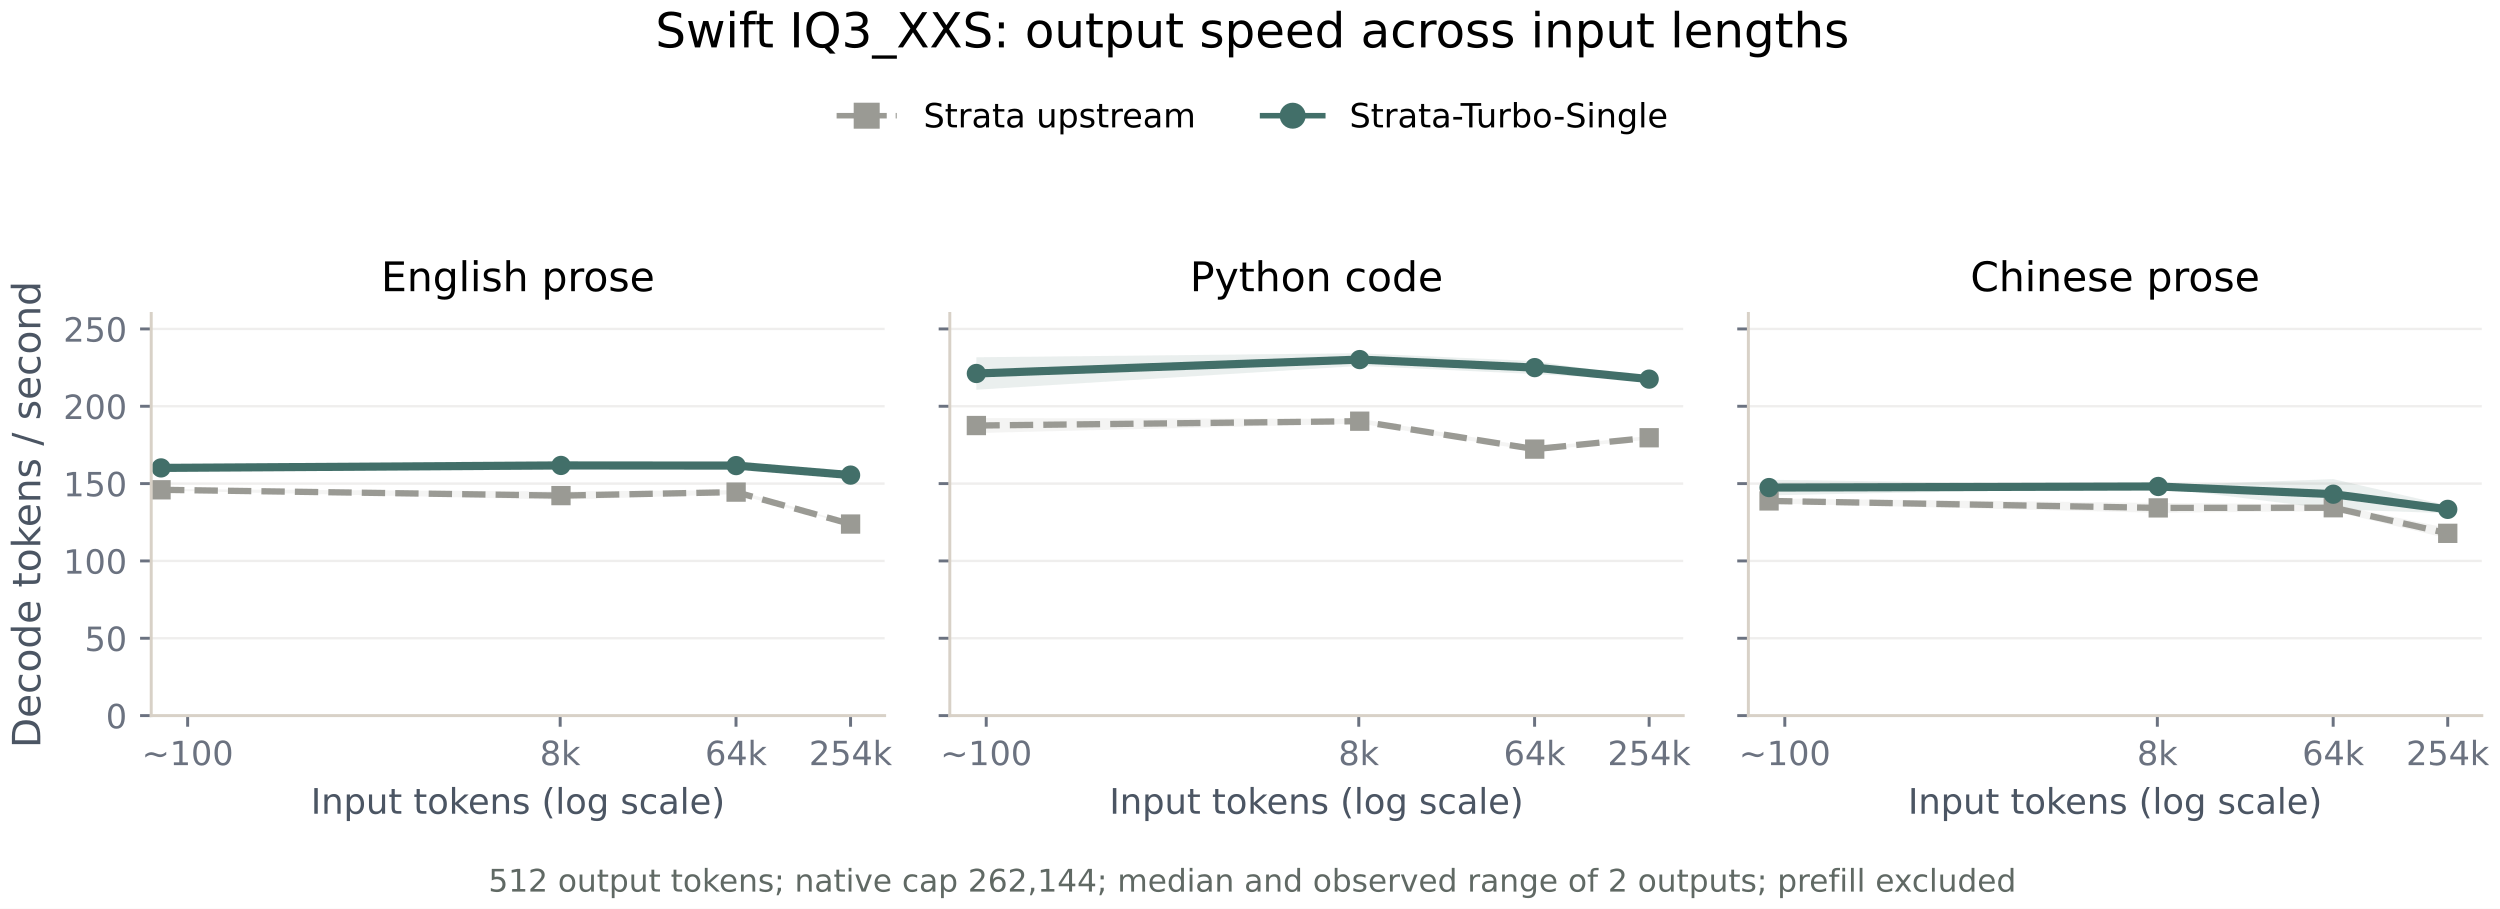
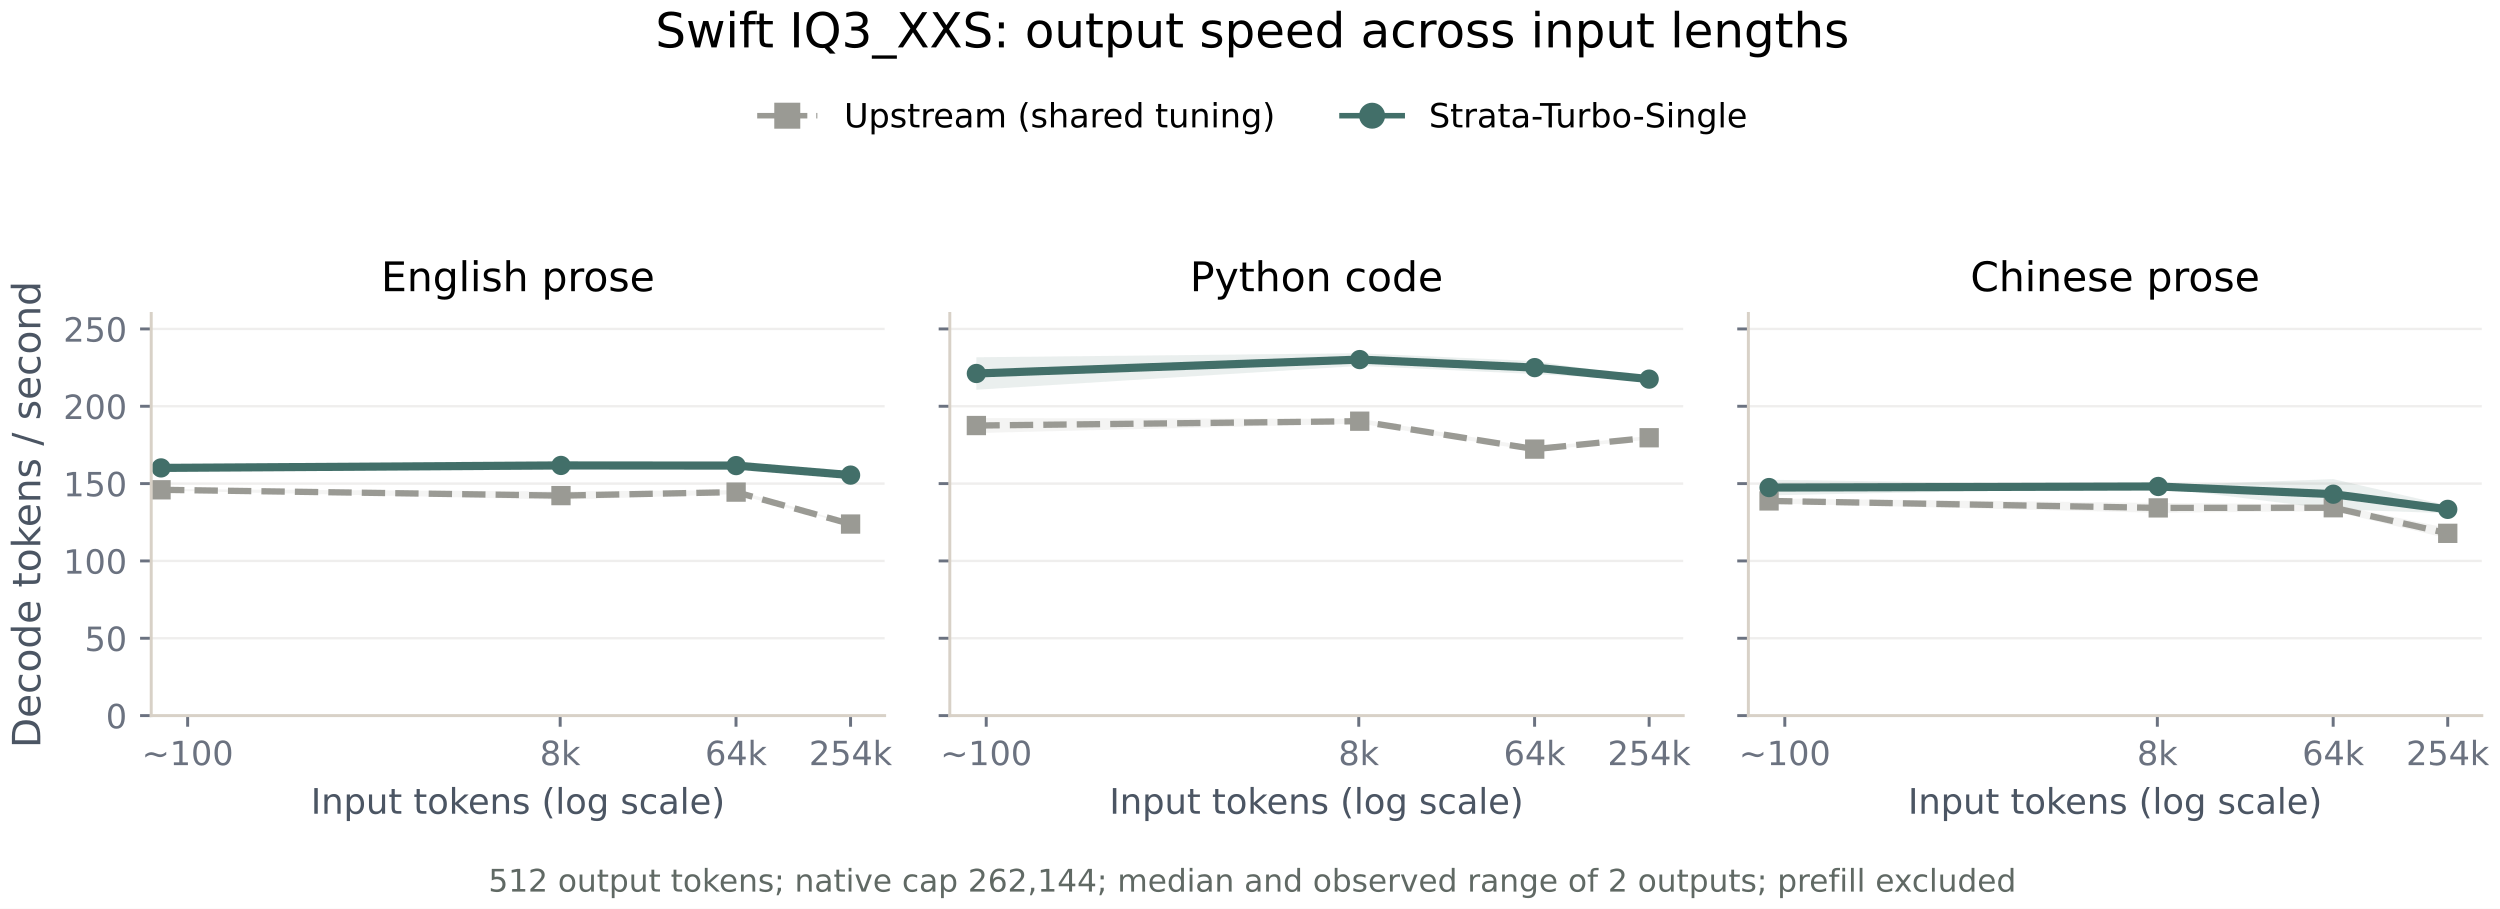
<svg xmlns="http://www.w3.org/2000/svg" xmlns:xlink="http://www.w3.org/1999/xlink" width="673.215pt" height="244.729pt" viewBox="0 0 673.215 244.729" version="1.1">
  <defs>
    <style type="text/css">*{stroke-linejoin: round; stroke-linecap: butt}</style>
  </defs>
  <g id="figure_1">
    <g id="patch_1">
-       <path d="M 0 244.729  L 673.215 244.729  L 673.215 0  L 0 0  z " style="fill: #ffffff" />
+       <path d="M 0 244.729 L 673.215 244.729 L 673.215 0 L 0 0 z " style="fill: #ffffff" />
    </g>
    <g id="axes_1">
      <g id="patch_2">
-         <path d="M 40.721 192.704  L 238.218 192.704  L 238.218 84.415  L 40.721 84.415  z " style="fill: #ffffff" />
+         <path d="M 40.721 192.704 L 238.218 192.704 L 238.218 84.415 L 40.721 84.415 z " style="fill: #ffffff" />
      </g>
      <g id="matplotlib.axis_1">
        <g id="xtick_1">
          <g id="line2d_1">
            <defs>
-               <path id="m76411be282" d="M 0 0  L 0 3  " style="stroke: #6b7280; stroke-width: 0.8" />
+               <path id="m08fcc39aae" d="M 0 0 L 0 3 " style="stroke: #6b7280; stroke-width: 0.8" />
            </defs>
            <g>
-               <use xlink:href="#m76411be282" x="50.53" y="192.704" style="fill: #6b7280; stroke: #6b7280; stroke-width: 0.8" />
+               <use xlink:href="#m08fcc39aae" x="50.53" y="192.704" style="fill: #6b7280; stroke: #6b7280; stroke-width: 0.8" />
            </g>
          </g>
          <g id="text_1">
            <text style="font-size: 9px; font-family: 'DejaVu Sans', 'Arial', 'Liberation Sans', sans-serif; text-anchor: middle; fill: #6b7280" x="50.53" y="206.043" transform="rotate(-0 50.52973 206.0426)">~100</text>
          </g>
        </g>
        <g id="xtick_2">
          <g id="line2d_2">
            <g>
-               <use xlink:href="#m76411be282" x="150.849" y="192.704" style="fill: #6b7280; stroke: #6b7280; stroke-width: 0.8" />
+               <use xlink:href="#m08fcc39aae" x="150.849" y="192.704" style="fill: #6b7280; stroke: #6b7280; stroke-width: 0.8" />
            </g>
          </g>
          <g id="text_2">
            <text style="font-size: 9px; font-family: 'DejaVu Sans', 'Arial', 'Liberation Sans', sans-serif; text-anchor: middle; fill: #6b7280" x="150.849" y="206.043" transform="rotate(-0 150.8487 206.0426)">8k</text>
          </g>
        </g>
        <g id="xtick_3">
          <g id="line2d_3">
            <g>
-               <use xlink:href="#m76411be282" x="198.198" y="192.704" style="fill: #6b7280; stroke: #6b7280; stroke-width: 0.8" />
+               <use xlink:href="#m08fcc39aae" x="198.198" y="192.704" style="fill: #6b7280; stroke: #6b7280; stroke-width: 0.8" />
            </g>
          </g>
          <g id="text_3">
            <text style="font-size: 9px; font-family: 'DejaVu Sans', 'Arial', 'Liberation Sans', sans-serif; text-anchor: middle; fill: #6b7280" x="198.198" y="206.043" transform="rotate(-0 198.1977 206.0426)">64k</text>
          </g>
        </g>
        <g id="xtick_4">
          <g id="line2d_4">
            <g>
-               <use xlink:href="#m76411be282" x="229.045" y="192.704" style="fill: #6b7280; stroke: #6b7280; stroke-width: 0.8" />
+               <use xlink:href="#m08fcc39aae" x="229.045" y="192.704" style="fill: #6b7280; stroke: #6b7280; stroke-width: 0.8" />
            </g>
          </g>
          <g id="text_4">
            <text style="font-size: 9px; font-family: 'DejaVu Sans', 'Arial', 'Liberation Sans', sans-serif; text-anchor: middle; fill: #6b7280" x="229.045" y="206.043" transform="rotate(-0 229.0451 206.0426)">254k</text>
          </g>
        </g>
        <g id="text_5">
          <text style="font-size: 9.5px; font-family: 'DejaVu Sans', 'Arial', 'Liberation Sans', sans-serif; text-anchor: middle; fill: #4b5563" x="139.469" y="219.133" transform="rotate(-0 139.4692 219.1328)">Input tokens (log scale)</text>
        </g>
      </g>
      <g id="matplotlib.axis_2">
        <g id="ytick_1">
          <g id="line2d_5">
-             <path d="M 40.721 192.704  L 238.218 192.704  " clip-path="url(#p54342ce0d1)" style="fill: none; stroke: #e7e5e4; stroke-opacity: 0.65; stroke-width: 0.65; stroke-linecap: square" />
+             <path d="M 40.721 192.704 L 238.218 192.704 " clip-path="url(#pde1a1ec3b8)" style="fill: none; stroke: #e7e5e4; stroke-opacity: 0.65; stroke-width: 0.65; stroke-linecap: square" />
          </g>
          <g id="line2d_6">
            <defs>
-               <path id="m6a55cb11ec" d="M 0 0  L -3 0  " style="stroke: #6b7280; stroke-width: 0.8" />
+               <path id="m80e3717dc3" d="M 0 0 L -3 0 " style="stroke: #6b7280; stroke-width: 0.8" />
            </defs>
            <g>
-               <use xlink:href="#m6a55cb11ec" x="40.721" y="192.704" style="fill: #6b7280; stroke: #6b7280; stroke-width: 0.8" />
+               <use xlink:href="#m80e3717dc3" x="40.721" y="192.704" style="fill: #6b7280; stroke: #6b7280; stroke-width: 0.8" />
            </g>
          </g>
          <g id="text_6">
            <text style="font-size: 9px; font-family: 'DejaVu Sans', 'Arial', 'Liberation Sans', sans-serif; text-anchor: end; fill: #6b7280" x="34.221" y="196.123" transform="rotate(-0 34.22078 196.1233)">0</text>
          </g>
        </g>
        <g id="ytick_2">
          <g id="line2d_7">
-             <path d="M 40.721 171.879  L 238.218 171.879  " clip-path="url(#p54342ce0d1)" style="fill: none; stroke: #e7e5e4; stroke-opacity: 0.65; stroke-width: 0.65; stroke-linecap: square" />
+             <path d="M 40.721 171.879 L 238.218 171.879 " clip-path="url(#pde1a1ec3b8)" style="fill: none; stroke: #e7e5e4; stroke-opacity: 0.65; stroke-width: 0.65; stroke-linecap: square" />
          </g>
          <g id="line2d_8">
            <g>
-               <use xlink:href="#m6a55cb11ec" x="40.721" y="171.879" style="fill: #6b7280; stroke: #6b7280; stroke-width: 0.8" />
+               <use xlink:href="#m80e3717dc3" x="40.721" y="171.879" style="fill: #6b7280; stroke: #6b7280; stroke-width: 0.8" />
            </g>
          </g>
          <g id="text_7">
            <text style="font-size: 9px; font-family: 'DejaVu Sans', 'Arial', 'Liberation Sans', sans-serif; text-anchor: end; fill: #6b7280" x="34.221" y="175.299" transform="rotate(-0 34.22078 175.2985)">50</text>
          </g>
        </g>
        <g id="ytick_3">
          <g id="line2d_9">
-             <path d="M 40.721 151.054  L 238.218 151.054  " clip-path="url(#p54342ce0d1)" style="fill: none; stroke: #e7e5e4; stroke-opacity: 0.65; stroke-width: 0.65; stroke-linecap: square" />
+             <path d="M 40.721 151.054 L 238.218 151.054 " clip-path="url(#pde1a1ec3b8)" style="fill: none; stroke: #e7e5e4; stroke-opacity: 0.65; stroke-width: 0.65; stroke-linecap: square" />
          </g>
          <g id="line2d_10">
            <g>
-               <use xlink:href="#m6a55cb11ec" x="40.721" y="151.054" style="fill: #6b7280; stroke: #6b7280; stroke-width: 0.8" />
+               <use xlink:href="#m80e3717dc3" x="40.721" y="151.054" style="fill: #6b7280; stroke: #6b7280; stroke-width: 0.8" />
            </g>
          </g>
          <g id="text_8">
            <text style="font-size: 9px; font-family: 'DejaVu Sans', 'Arial', 'Liberation Sans', sans-serif; text-anchor: end; fill: #6b7280" x="34.221" y="154.474" transform="rotate(-0 34.22078 154.4738)">100</text>
          </g>
        </g>
        <g id="ytick_4">
          <g id="line2d_11">
-             <path d="M 40.721 130.23  L 238.218 130.23  " clip-path="url(#p54342ce0d1)" style="fill: none; stroke: #e7e5e4; stroke-opacity: 0.65; stroke-width: 0.65; stroke-linecap: square" />
+             <path d="M 40.721 130.23 L 238.218 130.23 " clip-path="url(#pde1a1ec3b8)" style="fill: none; stroke: #e7e5e4; stroke-opacity: 0.65; stroke-width: 0.65; stroke-linecap: square" />
          </g>
          <g id="line2d_12">
            <g>
-               <use xlink:href="#m6a55cb11ec" x="40.721" y="130.23" style="fill: #6b7280; stroke: #6b7280; stroke-width: 0.8" />
+               <use xlink:href="#m80e3717dc3" x="40.721" y="130.23" style="fill: #6b7280; stroke: #6b7280; stroke-width: 0.8" />
            </g>
          </g>
          <g id="text_9">
            <text style="font-size: 9px; font-family: 'DejaVu Sans', 'Arial', 'Liberation Sans', sans-serif; text-anchor: end; fill: #6b7280" x="34.221" y="133.649" transform="rotate(-0 34.22078 133.649)">150</text>
          </g>
        </g>
        <g id="ytick_5">
          <g id="line2d_13">
-             <path d="M 40.721 109.405  L 238.218 109.405  " clip-path="url(#p54342ce0d1)" style="fill: none; stroke: #e7e5e4; stroke-opacity: 0.65; stroke-width: 0.65; stroke-linecap: square" />
+             <path d="M 40.721 109.405 L 238.218 109.405 " clip-path="url(#pde1a1ec3b8)" style="fill: none; stroke: #e7e5e4; stroke-opacity: 0.65; stroke-width: 0.65; stroke-linecap: square" />
          </g>
          <g id="line2d_14">
            <g>
-               <use xlink:href="#m6a55cb11ec" x="40.721" y="109.405" style="fill: #6b7280; stroke: #6b7280; stroke-width: 0.8" />
+               <use xlink:href="#m80e3717dc3" x="40.721" y="109.405" style="fill: #6b7280; stroke: #6b7280; stroke-width: 0.8" />
            </g>
          </g>
          <g id="text_10">
            <text style="font-size: 9px; font-family: 'DejaVu Sans', 'Arial', 'Liberation Sans', sans-serif; text-anchor: end; fill: #6b7280" x="34.221" y="112.824" transform="rotate(-0 34.22078 112.8243)">200</text>
          </g>
        </g>
        <g id="ytick_6">
          <g id="line2d_15">
-             <path d="M 40.721 88.58  L 238.218 88.58  " clip-path="url(#p54342ce0d1)" style="fill: none; stroke: #e7e5e4; stroke-opacity: 0.65; stroke-width: 0.65; stroke-linecap: square" />
+             <path d="M 40.721 88.58 L 238.218 88.58 " clip-path="url(#pde1a1ec3b8)" style="fill: none; stroke: #e7e5e4; stroke-opacity: 0.65; stroke-width: 0.65; stroke-linecap: square" />
          </g>
          <g id="line2d_16">
            <g>
-               <use xlink:href="#m6a55cb11ec" x="40.721" y="88.58" style="fill: #6b7280; stroke: #6b7280; stroke-width: 0.8" />
+               <use xlink:href="#m80e3717dc3" x="40.721" y="88.58" style="fill: #6b7280; stroke: #6b7280; stroke-width: 0.8" />
            </g>
          </g>
          <g id="text_11">
            <text style="font-size: 9px; font-family: 'DejaVu Sans', 'Arial', 'Liberation Sans', sans-serif; text-anchor: end; fill: #6b7280" x="34.221" y="91.999" transform="rotate(-0 34.22078 91.9995)">250</text>
          </g>
        </g>
        <g id="text_12">
          <text style="font-size: 10.5px; font-family: 'DejaVu Sans', 'Arial', 'Liberation Sans', sans-serif; text-anchor: middle; fill: #4b5563" x="10.858" y="138.56" transform="rotate(-90 10.85836 138.5596)">Decode tokens / second</text>
        </g>
      </g>
      <g id="FillBetweenPolyCollection_1">
        <defs>
-           <path id="m7187889d59" d="M 43.364 -113.041  L 43.364 -112.625  L 151.062 -110.168  L 198.225 -111.667  L 229.048 -103.462  L 229.048 -103.754  L 229.048 -103.754  L 198.225 -112.75  L 151.062 -112.375  L 43.364 -113.041  z " />
-         </defs>
-         <g clip-path="url(#p54342ce0d1)">
-           <use xlink:href="#m7187889d59" x="0" y="244.729" style="fill: #9a9a94; fill-opacity: 0.11" />
+           <path id="m495c241420" d="M 43.364 -113.041 L 43.364 -112.625 L 151.062 -110.168 L 198.225 -111.667 L 229.048 -103.462 L 229.048 -103.754 L 229.048 -103.754 L 198.225 -112.75 L 151.062 -112.375 L 43.364 -113.041 z " />
+         </defs>
+         <g clip-path="url(#pde1a1ec3b8)">
+           <use xlink:href="#m495c241420" x="0" y="244.729" style="fill: #9a9a94; fill-opacity: 0.11" />
        </g>
      </g>
      <g id="FillBetweenPolyCollection_2">
        <defs>
-           <path id="m6c1a3bb950" d="M 43.364 -119.414  L 43.364 -118.039  L 151.062 -118.289  L 198.225 -118.789  L 229.048 -115.999  L 229.048 -117.581  L 229.048 -117.581  L 198.225 -119.914  L 151.062 -120.497  L 43.364 -119.414  z " />
-         </defs>
-         <g clip-path="url(#p54342ce0d1)">
-           <use xlink:href="#m6c1a3bb950" x="0" y="244.729" style="fill: #426f69; fill-opacity: 0.11" />
+           <path id="m22149aabe0" d="M 43.364 -119.414 L 43.364 -118.039 L 151.062 -118.289 L 198.225 -118.789 L 229.048 -115.999 L 229.048 -117.581 L 229.048 -117.581 L 198.225 -119.914 L 151.062 -120.497 L 43.364 -119.414 z " />
+         </defs>
+         <g clip-path="url(#pde1a1ec3b8)">
+           <use xlink:href="#m22149aabe0" x="0" y="244.729" style="fill: #426f69; fill-opacity: 0.11" />
        </g>
      </g>
      <g id="line2d_17">
-         <path d="M 43.364 131.896  L 151.062 133.458  L 198.225 132.52  L 229.048 141.121  " clip-path="url(#p54342ce0d1)" style="fill: none; stroke-dasharray: 6.29,2.72; stroke-dashoffset: 0; stroke: #9a9a94; stroke-width: 1.7" />
-         <defs>
-           <path id="m61bfe5d110" d="M -2.1 2.1  L 2.1 2.1  L 2.1 -2.1  L -2.1 -2.1  z " style="stroke: #9a9a94; stroke-linejoin: miter" />
-         </defs>
-         <g clip-path="url(#p54342ce0d1)">
-           <use xlink:href="#m61bfe5d110" x="43.364" y="131.896" style="fill: #9a9a94; stroke: #9a9a94; stroke-linejoin: miter" />
-           <use xlink:href="#m61bfe5d110" x="151.062" y="133.458" style="fill: #9a9a94; stroke: #9a9a94; stroke-linejoin: miter" />
-           <use xlink:href="#m61bfe5d110" x="198.225" y="132.52" style="fill: #9a9a94; stroke: #9a9a94; stroke-linejoin: miter" />
-           <use xlink:href="#m61bfe5d110" x="229.048" y="141.121" style="fill: #9a9a94; stroke: #9a9a94; stroke-linejoin: miter" />
+         <path d="M 43.364 131.896 L 151.062 133.458 L 198.225 132.52 L 229.048 141.121 " clip-path="url(#pde1a1ec3b8)" style="fill: none; stroke-dasharray: 6.29,2.72; stroke-dashoffset: 0; stroke: #9a9a94; stroke-width: 1.7" />
+         <defs>
+           <path id="m12e9a36318" d="M -2.1 2.1 L 2.1 2.1 L 2.1 -2.1 L -2.1 -2.1 z " style="stroke: #9a9a94; stroke-linejoin: miter" />
+         </defs>
+         <g clip-path="url(#pde1a1ec3b8)">
+           <use xlink:href="#m12e9a36318" x="43.364" y="131.896" style="fill: #9a9a94; stroke: #9a9a94; stroke-linejoin: miter" />
+           <use xlink:href="#m12e9a36318" x="151.062" y="133.458" style="fill: #9a9a94; stroke: #9a9a94; stroke-linejoin: miter" />
+           <use xlink:href="#m12e9a36318" x="198.225" y="132.52" style="fill: #9a9a94; stroke: #9a9a94; stroke-linejoin: miter" />
+           <use xlink:href="#m12e9a36318" x="229.048" y="141.121" style="fill: #9a9a94; stroke: #9a9a94; stroke-linejoin: miter" />
        </g>
      </g>
      <g id="line2d_18">
-         <path d="M 43.364 126.002  L 151.062 125.336  L 198.225 125.378  L 229.048 127.939  " clip-path="url(#p54342ce0d1)" style="fill: none; stroke: #426f69; stroke-width: 2.2; stroke-linecap: square" />
-         <defs>
-           <path id="mb00c54049b" d="M 0 2.1  C 0.557 2.1 1.091 1.879 1.485 1.485  C 1.879 1.091 2.1 0.557 2.1 0  C 2.1 -0.557 1.879 -1.091 1.485 -1.485  C 1.091 -1.879 0.557 -2.1 0 -2.1  C -0.557 -2.1 -1.091 -1.879 -1.485 -1.485  C -1.879 -1.091 -2.1 -0.557 -2.1 0  C -2.1 0.557 -1.879 1.091 -1.485 1.485  C -1.091 1.879 -0.557 2.1 0 2.1  z " style="stroke: #426f69" />
-         </defs>
-         <g clip-path="url(#p54342ce0d1)">
-           <use xlink:href="#mb00c54049b" x="43.364" y="126.002" style="fill: #426f69; stroke: #426f69" />
-           <use xlink:href="#mb00c54049b" x="151.062" y="125.336" style="fill: #426f69; stroke: #426f69" />
-           <use xlink:href="#mb00c54049b" x="198.225" y="125.378" style="fill: #426f69; stroke: #426f69" />
-           <use xlink:href="#mb00c54049b" x="229.048" y="127.939" style="fill: #426f69; stroke: #426f69" />
+         <path d="M 43.364 126.002 L 151.062 125.336 L 198.225 125.378 L 229.048 127.939 " clip-path="url(#pde1a1ec3b8)" style="fill: none; stroke: #426f69; stroke-width: 2.2; stroke-linecap: square" />
+         <defs>
+           <path id="m32ed239a10" d="M 0 2.1 C 0.557 2.1 1.091 1.879 1.485 1.485 C 1.879 1.091 2.1 0.557 2.1 0 C 2.1 -0.557 1.879 -1.091 1.485 -1.485 C 1.091 -1.879 0.557 -2.1 0 -2.1 C -0.557 -2.1 -1.091 -1.879 -1.485 -1.485 C -1.879 -1.091 -2.1 -0.557 -2.1 0 C -2.1 0.557 -1.879 1.091 -1.485 1.485 C -1.091 1.879 -0.557 2.1 0 2.1 z " style="stroke: #426f69" />
+         </defs>
+         <g clip-path="url(#pde1a1ec3b8)">
+           <use xlink:href="#m32ed239a10" x="43.364" y="126.002" style="fill: #426f69; stroke: #426f69" />
+           <use xlink:href="#m32ed239a10" x="151.062" y="125.336" style="fill: #426f69; stroke: #426f69" />
+           <use xlink:href="#m32ed239a10" x="198.225" y="125.378" style="fill: #426f69; stroke: #426f69" />
+           <use xlink:href="#m32ed239a10" x="229.048" y="127.939" style="fill: #426f69; stroke: #426f69" />
        </g>
      </g>
      <g id="patch_3">
-         <path d="M 40.721 192.704  L 40.721 84.415  " style="fill: none; stroke: #d8d1c7; stroke-width: 0.8; stroke-linejoin: miter; stroke-linecap: square" />
+         <path d="M 40.721 192.704 L 40.721 84.415 " style="fill: none; stroke: #d8d1c7; stroke-width: 0.8; stroke-linejoin: miter; stroke-linecap: square" />
      </g>
      <g id="patch_4">
-         <path d="M 40.721 192.704  L 238.218 192.704  " style="fill: none; stroke: #d8d1c7; stroke-width: 0.8; stroke-linejoin: miter; stroke-linecap: square" />
+         <path d="M 40.721 192.704 L 238.218 192.704 " style="fill: none; stroke: #d8d1c7; stroke-width: 0.8; stroke-linejoin: miter; stroke-linecap: square" />
      </g>
      <g id="text_13">
        <text style="font-size: 11px; font-family: 'DejaVu Sans', 'Arial', 'Liberation Sans', sans-serif; text-anchor: middle" x="139.469" y="78.415" transform="rotate(-0 139.4692 78.41525)">English prose</text>
      </g>
    </g>
    <g id="axes_2">
      <g id="patch_5">
-         <path d="M 255.768 192.704  L 453.265 192.704  L 453.265 84.415  L 255.768 84.415  z " style="fill: #ffffff" />
+         <path d="M 255.768 192.704 L 453.265 192.704 L 453.265 84.415 L 255.768 84.415 z " style="fill: #ffffff" />
      </g>
      <g id="matplotlib.axis_3">
        <g id="xtick_5">
          <g id="line2d_19">
            <g>
-               <use xlink:href="#m76411be282" x="265.577" y="192.704" style="fill: #6b7280; stroke: #6b7280; stroke-width: 0.8" />
+               <use xlink:href="#m08fcc39aae" x="265.577" y="192.704" style="fill: #6b7280; stroke: #6b7280; stroke-width: 0.8" />
            </g>
          </g>
          <g id="text_14">
            <text style="font-size: 9px; font-family: 'DejaVu Sans', 'Arial', 'Liberation Sans', sans-serif; text-anchor: middle; fill: #6b7280" x="265.577" y="206.043" transform="rotate(-0 265.5769 206.0426)">~100</text>
          </g>
        </g>
        <g id="xtick_6">
          <g id="line2d_20">
            <g>
-               <use xlink:href="#m76411be282" x="365.896" y="192.704" style="fill: #6b7280; stroke: #6b7280; stroke-width: 0.8" />
+               <use xlink:href="#m08fcc39aae" x="365.896" y="192.704" style="fill: #6b7280; stroke: #6b7280; stroke-width: 0.8" />
            </g>
          </g>
          <g id="text_15">
            <text style="font-size: 9px; font-family: 'DejaVu Sans', 'Arial', 'Liberation Sans', sans-serif; text-anchor: middle; fill: #6b7280" x="365.896" y="206.043" transform="rotate(-0 365.8959 206.0426)">8k</text>
          </g>
        </g>
        <g id="xtick_7">
          <g id="line2d_21">
            <g>
-               <use xlink:href="#m76411be282" x="413.245" y="192.704" style="fill: #6b7280; stroke: #6b7280; stroke-width: 0.8" />
+               <use xlink:href="#m08fcc39aae" x="413.245" y="192.704" style="fill: #6b7280; stroke: #6b7280; stroke-width: 0.8" />
            </g>
          </g>
          <g id="text_16">
            <text style="font-size: 9px; font-family: 'DejaVu Sans', 'Arial', 'Liberation Sans', sans-serif; text-anchor: middle; fill: #6b7280" x="413.245" y="206.043" transform="rotate(-0 413.2449 206.0426)">64k</text>
          </g>
        </g>
        <g id="xtick_8">
          <g id="line2d_22">
            <g>
-               <use xlink:href="#m76411be282" x="444.092" y="192.704" style="fill: #6b7280; stroke: #6b7280; stroke-width: 0.8" />
+               <use xlink:href="#m08fcc39aae" x="444.092" y="192.704" style="fill: #6b7280; stroke: #6b7280; stroke-width: 0.8" />
            </g>
          </g>
          <g id="text_17">
            <text style="font-size: 9px; font-family: 'DejaVu Sans', 'Arial', 'Liberation Sans', sans-serif; text-anchor: middle; fill: #6b7280" x="444.092" y="206.043" transform="rotate(-0 444.0922 206.0426)">254k</text>
          </g>
        </g>
        <g id="text_18">
          <text style="font-size: 9.5px; font-family: 'DejaVu Sans', 'Arial', 'Liberation Sans', sans-serif; text-anchor: middle; fill: #4b5563" x="354.516" y="219.133" transform="rotate(-0 354.5164 219.1328)">Input tokens (log scale)</text>
        </g>
      </g>
      <g id="matplotlib.axis_4">
        <g id="ytick_7">
          <g id="line2d_23">
-             <path d="M 255.768 192.704  L 453.265 192.704  " clip-path="url(#p1f34809b91)" style="fill: none; stroke: #e7e5e4; stroke-opacity: 0.65; stroke-width: 0.65; stroke-linecap: square" />
+             <path d="M 255.768 192.704 L 453.265 192.704 " clip-path="url(#p72bec3d868)" style="fill: none; stroke: #e7e5e4; stroke-opacity: 0.65; stroke-width: 0.65; stroke-linecap: square" />
          </g>
          <g id="line2d_24">
            <g>
-               <use xlink:href="#m6a55cb11ec" x="255.768" y="192.704" style="fill: #6b7280; stroke: #6b7280; stroke-width: 0.8" />
+               <use xlink:href="#m80e3717dc3" x="255.768" y="192.704" style="fill: #6b7280; stroke: #6b7280; stroke-width: 0.8" />
            </g>
          </g>
        </g>
        <g id="ytick_8">
          <g id="line2d_25">
-             <path d="M 255.768 171.879  L 453.265 171.879  " clip-path="url(#p1f34809b91)" style="fill: none; stroke: #e7e5e4; stroke-opacity: 0.65; stroke-width: 0.65; stroke-linecap: square" />
+             <path d="M 255.768 171.879 L 453.265 171.879 " clip-path="url(#p72bec3d868)" style="fill: none; stroke: #e7e5e4; stroke-opacity: 0.65; stroke-width: 0.65; stroke-linecap: square" />
          </g>
          <g id="line2d_26">
            <g>
-               <use xlink:href="#m6a55cb11ec" x="255.768" y="171.879" style="fill: #6b7280; stroke: #6b7280; stroke-width: 0.8" />
+               <use xlink:href="#m80e3717dc3" x="255.768" y="171.879" style="fill: #6b7280; stroke: #6b7280; stroke-width: 0.8" />
            </g>
          </g>
        </g>
        <g id="ytick_9">
          <g id="line2d_27">
-             <path d="M 255.768 151.054  L 453.265 151.054  " clip-path="url(#p1f34809b91)" style="fill: none; stroke: #e7e5e4; stroke-opacity: 0.65; stroke-width: 0.65; stroke-linecap: square" />
+             <path d="M 255.768 151.054 L 453.265 151.054 " clip-path="url(#p72bec3d868)" style="fill: none; stroke: #e7e5e4; stroke-opacity: 0.65; stroke-width: 0.65; stroke-linecap: square" />
          </g>
          <g id="line2d_28">
            <g>
-               <use xlink:href="#m6a55cb11ec" x="255.768" y="151.054" style="fill: #6b7280; stroke: #6b7280; stroke-width: 0.8" />
+               <use xlink:href="#m80e3717dc3" x="255.768" y="151.054" style="fill: #6b7280; stroke: #6b7280; stroke-width: 0.8" />
            </g>
          </g>
        </g>
        <g id="ytick_10">
          <g id="line2d_29">
-             <path d="M 255.768 130.23  L 453.265 130.23  " clip-path="url(#p1f34809b91)" style="fill: none; stroke: #e7e5e4; stroke-opacity: 0.65; stroke-width: 0.65; stroke-linecap: square" />
+             <path d="M 255.768 130.23 L 453.265 130.23 " clip-path="url(#p72bec3d868)" style="fill: none; stroke: #e7e5e4; stroke-opacity: 0.65; stroke-width: 0.65; stroke-linecap: square" />
          </g>
          <g id="line2d_30">
            <g>
-               <use xlink:href="#m6a55cb11ec" x="255.768" y="130.23" style="fill: #6b7280; stroke: #6b7280; stroke-width: 0.8" />
+               <use xlink:href="#m80e3717dc3" x="255.768" y="130.23" style="fill: #6b7280; stroke: #6b7280; stroke-width: 0.8" />
            </g>
          </g>
        </g>
        <g id="ytick_11">
          <g id="line2d_31">
-             <path d="M 255.768 109.405  L 453.265 109.405  " clip-path="url(#p1f34809b91)" style="fill: none; stroke: #e7e5e4; stroke-opacity: 0.65; stroke-width: 0.65; stroke-linecap: square" />
+             <path d="M 255.768 109.405 L 453.265 109.405 " clip-path="url(#p72bec3d868)" style="fill: none; stroke: #e7e5e4; stroke-opacity: 0.65; stroke-width: 0.65; stroke-linecap: square" />
          </g>
          <g id="line2d_32">
            <g>
-               <use xlink:href="#m6a55cb11ec" x="255.768" y="109.405" style="fill: #6b7280; stroke: #6b7280; stroke-width: 0.8" />
+               <use xlink:href="#m80e3717dc3" x="255.768" y="109.405" style="fill: #6b7280; stroke: #6b7280; stroke-width: 0.8" />
            </g>
          </g>
        </g>
        <g id="ytick_12">
          <g id="line2d_33">
-             <path d="M 255.768 88.58  L 453.265 88.58  " clip-path="url(#p1f34809b91)" style="fill: none; stroke: #e7e5e4; stroke-opacity: 0.65; stroke-width: 0.65; stroke-linecap: square" />
+             <path d="M 255.768 88.58 L 453.265 88.58 " clip-path="url(#p72bec3d868)" style="fill: none; stroke: #e7e5e4; stroke-opacity: 0.65; stroke-width: 0.65; stroke-linecap: square" />
          </g>
          <g id="line2d_34">
            <g>
-               <use xlink:href="#m6a55cb11ec" x="255.768" y="88.58" style="fill: #6b7280; stroke: #6b7280; stroke-width: 0.8" />
+               <use xlink:href="#m80e3717dc3" x="255.768" y="88.58" style="fill: #6b7280; stroke: #6b7280; stroke-width: 0.8" />
            </g>
          </g>
        </g>
      </g>
      <g id="FillBetweenPolyCollection_3">
        <defs>
-           <path id="mef016e1d6d" d="M 262.923 -132.159  L 262.923 -128.119  L 366.153 -130.659  L 413.277 -123.287  L 444.096 -126.369  L 444.096 -127.327  L 444.096 -127.327  L 413.277 -124.287  L 366.153 -131.95  L 262.923 -132.159  z " />
-         </defs>
-         <g clip-path="url(#p1f34809b91)">
-           <use xlink:href="#mef016e1d6d" x="0" y="244.729" style="fill: #9a9a94; fill-opacity: 0.11" />
+           <path id="mf9d8ee79e5" d="M 262.923 -132.159 L 262.923 -128.119 L 366.153 -130.659 L 413.277 -123.287 L 444.096 -126.369 L 444.096 -127.327 L 444.096 -127.327 L 413.277 -124.287 L 366.153 -131.95 L 262.923 -132.159 z " />
+         </defs>
+         <g clip-path="url(#p72bec3d868)">
+           <use xlink:href="#mf9d8ee79e5" x="0" y="244.729" style="fill: #9a9a94; fill-opacity: 0.11" />
        </g>
      </g>
      <g id="FillBetweenPolyCollection_4">
        <defs>
-           <path id="ma8ec6fdc50" d="M 262.923 -148.527  L 262.923 -139.78  L 366.153 -146.195  L 413.277 -143.987  L 444.096 -142.279  L 444.096 -142.987  L 444.096 -142.987  L 413.277 -147.486  L 366.153 -149.61  L 262.923 -148.527  z " />
-         </defs>
-         <g clip-path="url(#p1f34809b91)">
-           <use xlink:href="#ma8ec6fdc50" x="0" y="244.729" style="fill: #426f69; fill-opacity: 0.11" />
+           <path id="m3448b15d4b" d="M 262.923 -148.527 L 262.923 -139.78 L 366.153 -146.195 L 413.277 -143.987 L 444.096 -142.279 L 444.096 -142.987 L 444.096 -142.987 L 413.277 -147.486 L 366.153 -149.61 L 262.923 -148.527 z " />
+         </defs>
+         <g clip-path="url(#p72bec3d868)">
+           <use xlink:href="#m3448b15d4b" x="0" y="244.729" style="fill: #426f69; fill-opacity: 0.11" />
        </g>
      </g>
      <g id="line2d_35">
-         <path d="M 262.923 114.59  L 366.153 113.424  L 413.277 120.942  L 444.096 117.881  " clip-path="url(#p1f34809b91)" style="fill: none; stroke-dasharray: 6.29,2.72; stroke-dashoffset: 0; stroke: #9a9a94; stroke-width: 1.7" />
-         <g clip-path="url(#p1f34809b91)">
-           <use xlink:href="#m61bfe5d110" x="262.923" y="114.59" style="fill: #9a9a94; stroke: #9a9a94; stroke-linejoin: miter" />
-           <use xlink:href="#m61bfe5d110" x="366.153" y="113.424" style="fill: #9a9a94; stroke: #9a9a94; stroke-linejoin: miter" />
-           <use xlink:href="#m61bfe5d110" x="413.277" y="120.942" style="fill: #9a9a94; stroke: #9a9a94; stroke-linejoin: miter" />
-           <use xlink:href="#m61bfe5d110" x="444.096" y="117.881" style="fill: #9a9a94; stroke: #9a9a94; stroke-linejoin: miter" />
+         <path d="M 262.923 114.59 L 366.153 113.424 L 413.277 120.942 L 444.096 117.881 " clip-path="url(#p72bec3d868)" style="fill: none; stroke-dasharray: 6.29,2.72; stroke-dashoffset: 0; stroke: #9a9a94; stroke-width: 1.7" />
+         <g clip-path="url(#p72bec3d868)">
+           <use xlink:href="#m12e9a36318" x="262.923" y="114.59" style="fill: #9a9a94; stroke: #9a9a94; stroke-linejoin: miter" />
+           <use xlink:href="#m12e9a36318" x="366.153" y="113.424" style="fill: #9a9a94; stroke: #9a9a94; stroke-linejoin: miter" />
+           <use xlink:href="#m12e9a36318" x="413.277" y="120.942" style="fill: #9a9a94; stroke: #9a9a94; stroke-linejoin: miter" />
+           <use xlink:href="#m12e9a36318" x="444.096" y="117.881" style="fill: #9a9a94; stroke: #9a9a94; stroke-linejoin: miter" />
        </g>
      </g>
      <g id="line2d_36">
-         <path d="M 262.923 100.575  L 366.153 96.827  L 413.277 98.993  L 444.096 102.095  " clip-path="url(#p1f34809b91)" style="fill: none; stroke: #426f69; stroke-width: 2.2; stroke-linecap: square" />
-         <g clip-path="url(#p1f34809b91)">
-           <use xlink:href="#mb00c54049b" x="262.923" y="100.575" style="fill: #426f69; stroke: #426f69" />
-           <use xlink:href="#mb00c54049b" x="366.153" y="96.827" style="fill: #426f69; stroke: #426f69" />
-           <use xlink:href="#mb00c54049b" x="413.277" y="98.993" style="fill: #426f69; stroke: #426f69" />
-           <use xlink:href="#mb00c54049b" x="444.096" y="102.095" style="fill: #426f69; stroke: #426f69" />
+         <path d="M 262.923 100.575 L 366.153 96.827 L 413.277 98.993 L 444.096 102.095 " clip-path="url(#p72bec3d868)" style="fill: none; stroke: #426f69; stroke-width: 2.2; stroke-linecap: square" />
+         <g clip-path="url(#p72bec3d868)">
+           <use xlink:href="#m32ed239a10" x="262.923" y="100.575" style="fill: #426f69; stroke: #426f69" />
+           <use xlink:href="#m32ed239a10" x="366.153" y="96.827" style="fill: #426f69; stroke: #426f69" />
+           <use xlink:href="#m32ed239a10" x="413.277" y="98.993" style="fill: #426f69; stroke: #426f69" />
+           <use xlink:href="#m32ed239a10" x="444.096" y="102.095" style="fill: #426f69; stroke: #426f69" />
        </g>
      </g>
      <g id="patch_6">
-         <path d="M 255.768 192.704  L 255.768 84.415  " style="fill: none; stroke: #d8d1c7; stroke-width: 0.8; stroke-linejoin: miter; stroke-linecap: square" />
+         <path d="M 255.768 192.704 L 255.768 84.415 " style="fill: none; stroke: #d8d1c7; stroke-width: 0.8; stroke-linejoin: miter; stroke-linecap: square" />
      </g>
      <g id="patch_7">
-         <path d="M 255.768 192.704  L 453.265 192.704  " style="fill: none; stroke: #d8d1c7; stroke-width: 0.8; stroke-linejoin: miter; stroke-linecap: square" />
+         <path d="M 255.768 192.704 L 453.265 192.704 " style="fill: none; stroke: #d8d1c7; stroke-width: 0.8; stroke-linejoin: miter; stroke-linecap: square" />
      </g>
      <g id="text_19">
        <text style="font-size: 11px; font-family: 'DejaVu Sans', 'Arial', 'Liberation Sans', sans-serif; text-anchor: middle" x="354.516" y="78.415" transform="rotate(-0 354.5164 78.41525)">Python code</text>
      </g>
    </g>
    <g id="axes_3">
      <g id="patch_8">
-         <path d="M 470.815 192.704  L 668.312 192.704  L 668.312 84.415  L 470.815 84.415  z " style="fill: #ffffff" />
+         <path d="M 470.815 192.704 L 668.312 192.704 L 668.312 84.415 L 470.815 84.415 z " style="fill: #ffffff" />
      </g>
      <g id="matplotlib.axis_5">
        <g id="xtick_9">
          <g id="line2d_37">
            <g>
-               <use xlink:href="#m76411be282" x="480.624" y="192.704" style="fill: #6b7280; stroke: #6b7280; stroke-width: 0.8" />
+               <use xlink:href="#m08fcc39aae" x="480.624" y="192.704" style="fill: #6b7280; stroke: #6b7280; stroke-width: 0.8" />
            </g>
          </g>
          <g id="text_20">
            <text style="font-size: 9px; font-family: 'DejaVu Sans', 'Arial', 'Liberation Sans', sans-serif; text-anchor: middle; fill: #6b7280" x="480.624" y="206.043" transform="rotate(-0 480.624 206.0426)">~100</text>
          </g>
        </g>
        <g id="xtick_10">
          <g id="line2d_38">
            <g>
-               <use xlink:href="#m76411be282" x="580.943" y="192.704" style="fill: #6b7280; stroke: #6b7280; stroke-width: 0.8" />
+               <use xlink:href="#m08fcc39aae" x="580.943" y="192.704" style="fill: #6b7280; stroke: #6b7280; stroke-width: 0.8" />
            </g>
          </g>
          <g id="text_21">
            <text style="font-size: 9px; font-family: 'DejaVu Sans', 'Arial', 'Liberation Sans', sans-serif; text-anchor: middle; fill: #6b7280" x="580.943" y="206.043" transform="rotate(-0 580.943 206.0426)">8k</text>
          </g>
        </g>
        <g id="xtick_11">
          <g id="line2d_39">
            <g>
-               <use xlink:href="#m76411be282" x="628.292" y="192.704" style="fill: #6b7280; stroke: #6b7280; stroke-width: 0.8" />
+               <use xlink:href="#m08fcc39aae" x="628.292" y="192.704" style="fill: #6b7280; stroke: #6b7280; stroke-width: 0.8" />
            </g>
          </g>
          <g id="text_22">
            <text style="font-size: 9px; font-family: 'DejaVu Sans', 'Arial', 'Liberation Sans', sans-serif; text-anchor: middle; fill: #6b7280" x="628.292" y="206.043" transform="rotate(-0 628.292 206.0426)">64k</text>
          </g>
        </g>
        <g id="xtick_12">
          <g id="line2d_40">
            <g>
-               <use xlink:href="#m76411be282" x="659.139" y="192.704" style="fill: #6b7280; stroke: #6b7280; stroke-width: 0.8" />
+               <use xlink:href="#m08fcc39aae" x="659.139" y="192.704" style="fill: #6b7280; stroke: #6b7280; stroke-width: 0.8" />
            </g>
          </g>
          <g id="text_23">
            <text style="font-size: 9px; font-family: 'DejaVu Sans', 'Arial', 'Liberation Sans', sans-serif; text-anchor: middle; fill: #6b7280" x="659.139" y="206.043" transform="rotate(-0 659.1394 206.0426)">254k</text>
          </g>
        </g>
        <g id="text_24">
          <text style="font-size: 9.5px; font-family: 'DejaVu Sans', 'Arial', 'Liberation Sans', sans-serif; text-anchor: middle; fill: #4b5563" x="569.564" y="219.133" transform="rotate(-0 569.5635 219.1328)">Input tokens (log scale)</text>
        </g>
      </g>
      <g id="matplotlib.axis_6">
        <g id="ytick_13">
          <g id="line2d_41">
-             <path d="M 470.815 192.704  L 668.312 192.704  " clip-path="url(#p53a659f4bd)" style="fill: none; stroke: #e7e5e4; stroke-opacity: 0.65; stroke-width: 0.65; stroke-linecap: square" />
+             <path d="M 470.815 192.704 L 668.312 192.704 " clip-path="url(#p73853efbb3)" style="fill: none; stroke: #e7e5e4; stroke-opacity: 0.65; stroke-width: 0.65; stroke-linecap: square" />
          </g>
          <g id="line2d_42">
            <g>
-               <use xlink:href="#m6a55cb11ec" x="470.815" y="192.704" style="fill: #6b7280; stroke: #6b7280; stroke-width: 0.8" />
+               <use xlink:href="#m80e3717dc3" x="470.815" y="192.704" style="fill: #6b7280; stroke: #6b7280; stroke-width: 0.8" />
            </g>
          </g>
        </g>
        <g id="ytick_14">
          <g id="line2d_43">
-             <path d="M 470.815 171.879  L 668.312 171.879  " clip-path="url(#p53a659f4bd)" style="fill: none; stroke: #e7e5e4; stroke-opacity: 0.65; stroke-width: 0.65; stroke-linecap: square" />
+             <path d="M 470.815 171.879 L 668.312 171.879 " clip-path="url(#p73853efbb3)" style="fill: none; stroke: #e7e5e4; stroke-opacity: 0.65; stroke-width: 0.65; stroke-linecap: square" />
          </g>
          <g id="line2d_44">
            <g>
-               <use xlink:href="#m6a55cb11ec" x="470.815" y="171.879" style="fill: #6b7280; stroke: #6b7280; stroke-width: 0.8" />
+               <use xlink:href="#m80e3717dc3" x="470.815" y="171.879" style="fill: #6b7280; stroke: #6b7280; stroke-width: 0.8" />
            </g>
          </g>
        </g>
        <g id="ytick_15">
          <g id="line2d_45">
-             <path d="M 470.815 151.054  L 668.312 151.054  " clip-path="url(#p53a659f4bd)" style="fill: none; stroke: #e7e5e4; stroke-opacity: 0.65; stroke-width: 0.65; stroke-linecap: square" />
+             <path d="M 470.815 151.054 L 668.312 151.054 " clip-path="url(#p73853efbb3)" style="fill: none; stroke: #e7e5e4; stroke-opacity: 0.65; stroke-width: 0.65; stroke-linecap: square" />
          </g>
          <g id="line2d_46">
            <g>
-               <use xlink:href="#m6a55cb11ec" x="470.815" y="151.054" style="fill: #6b7280; stroke: #6b7280; stroke-width: 0.8" />
+               <use xlink:href="#m80e3717dc3" x="470.815" y="151.054" style="fill: #6b7280; stroke: #6b7280; stroke-width: 0.8" />
            </g>
          </g>
        </g>
        <g id="ytick_16">
          <g id="line2d_47">
-             <path d="M 470.815 130.23  L 668.312 130.23  " clip-path="url(#p53a659f4bd)" style="fill: none; stroke: #e7e5e4; stroke-opacity: 0.65; stroke-width: 0.65; stroke-linecap: square" />
+             <path d="M 470.815 130.23 L 668.312 130.23 " clip-path="url(#p73853efbb3)" style="fill: none; stroke: #e7e5e4; stroke-opacity: 0.65; stroke-width: 0.65; stroke-linecap: square" />
          </g>
          <g id="line2d_48">
            <g>
-               <use xlink:href="#m6a55cb11ec" x="470.815" y="130.23" style="fill: #6b7280; stroke: #6b7280; stroke-width: 0.8" />
+               <use xlink:href="#m80e3717dc3" x="470.815" y="130.23" style="fill: #6b7280; stroke: #6b7280; stroke-width: 0.8" />
            </g>
          </g>
        </g>
        <g id="ytick_17">
          <g id="line2d_49">
-             <path d="M 470.815 109.405  L 668.312 109.405  " clip-path="url(#p53a659f4bd)" style="fill: none; stroke: #e7e5e4; stroke-opacity: 0.65; stroke-width: 0.65; stroke-linecap: square" />
+             <path d="M 470.815 109.405 L 668.312 109.405 " clip-path="url(#p73853efbb3)" style="fill: none; stroke: #e7e5e4; stroke-opacity: 0.65; stroke-width: 0.65; stroke-linecap: square" />
          </g>
          <g id="line2d_50">
            <g>
-               <use xlink:href="#m6a55cb11ec" x="470.815" y="109.405" style="fill: #6b7280; stroke: #6b7280; stroke-width: 0.8" />
+               <use xlink:href="#m80e3717dc3" x="470.815" y="109.405" style="fill: #6b7280; stroke: #6b7280; stroke-width: 0.8" />
            </g>
          </g>
        </g>
        <g id="ytick_18">
          <g id="line2d_51">
-             <path d="M 470.815 88.58  L 668.312 88.58  " clip-path="url(#p53a659f4bd)" style="fill: none; stroke: #e7e5e4; stroke-opacity: 0.65; stroke-width: 0.65; stroke-linecap: square" />
+             <path d="M 470.815 88.58 L 668.312 88.58 " clip-path="url(#p73853efbb3)" style="fill: none; stroke: #e7e5e4; stroke-opacity: 0.65; stroke-width: 0.65; stroke-linecap: square" />
          </g>
          <g id="line2d_52">
            <g>
-               <use xlink:href="#m6a55cb11ec" x="470.815" y="88.58" style="fill: #6b7280; stroke: #6b7280; stroke-width: 0.8" />
+               <use xlink:href="#m80e3717dc3" x="470.815" y="88.58" style="fill: #6b7280; stroke: #6b7280; stroke-width: 0.8" />
            </g>
          </g>
        </g>
      </g>
      <g id="FillBetweenPolyCollection_5">
        <defs>
-           <path id="m587f50f70a" d="M 476.381 -110.501  L 476.381 -109.168  L 581.184 -106.627  L 628.323 -107.086  L 659.143 -99.714  L 659.143 -102.504  L 659.143 -102.504  L 628.323 -108.918  L 581.184 -109.293  L 476.381 -110.501  z " />
-         </defs>
-         <g clip-path="url(#p53a659f4bd)">
-           <use xlink:href="#m587f50f70a" x="0" y="244.729" style="fill: #9a9a94; fill-opacity: 0.11" />
+           <path id="mcc9f3768c4" d="M 476.381 -110.501 L 476.381 -109.168 L 581.184 -106.627 L 628.323 -107.086 L 659.143 -99.714 L 659.143 -102.504 L 659.143 -102.504 L 628.323 -108.918 L 581.184 -109.293 L 476.381 -110.501 z " />
+         </defs>
+         <g clip-path="url(#p73853efbb3)">
+           <use xlink:href="#mcc9f3768c4" x="0" y="244.729" style="fill: #9a9a94; fill-opacity: 0.11" />
        </g>
      </g>
      <g id="FillBetweenPolyCollection_6">
        <defs>
-           <path id="med868b5f09" d="M 476.381 -115.54  L 476.381 -111.334  L 581.184 -113.458  L 628.323 -107.585  L 659.143 -106.503  L 659.143 -108.627  L 659.143 -108.627  L 628.323 -115.707  L 581.184 -113.999  L 476.381 -115.54  z " />
-         </defs>
-         <g clip-path="url(#p53a659f4bd)">
-           <use xlink:href="#med868b5f09" x="0" y="244.729" style="fill: #426f69; fill-opacity: 0.11" />
+           <path id="m2d776a5bcc" d="M 476.381 -115.54 L 476.381 -111.334 L 581.184 -113.458 L 628.323 -107.585 L 659.143 -106.503 L 659.143 -108.627 L 659.143 -108.627 L 628.323 -115.707 L 581.184 -113.999 L 476.381 -115.54 z " />
+         </defs>
+         <g clip-path="url(#p73853efbb3)">
+           <use xlink:href="#m2d776a5bcc" x="0" y="244.729" style="fill: #426f69; fill-opacity: 0.11" />
        </g>
      </g>
      <g id="line2d_53">
-         <path d="M 476.381 134.894  L 581.184 136.769  L 628.323 136.727  L 659.143 143.62  " clip-path="url(#p53a659f4bd)" style="fill: none; stroke-dasharray: 6.29,2.72; stroke-dashoffset: 0; stroke: #9a9a94; stroke-width: 1.7" />
-         <g clip-path="url(#p53a659f4bd)">
-           <use xlink:href="#m61bfe5d110" x="476.381" y="134.894" style="fill: #9a9a94; stroke: #9a9a94; stroke-linejoin: miter" />
-           <use xlink:href="#m61bfe5d110" x="581.184" y="136.769" style="fill: #9a9a94; stroke: #9a9a94; stroke-linejoin: miter" />
-           <use xlink:href="#m61bfe5d110" x="628.323" y="136.727" style="fill: #9a9a94; stroke: #9a9a94; stroke-linejoin: miter" />
-           <use xlink:href="#m61bfe5d110" x="659.143" y="143.62" style="fill: #9a9a94; stroke: #9a9a94; stroke-linejoin: miter" />
+         <path d="M 476.381 134.894 L 581.184 136.769 L 628.323 136.727 L 659.143 143.62 " clip-path="url(#p73853efbb3)" style="fill: none; stroke-dasharray: 6.29,2.72; stroke-dashoffset: 0; stroke: #9a9a94; stroke-width: 1.7" />
+         <g clip-path="url(#p73853efbb3)">
+           <use xlink:href="#m12e9a36318" x="476.381" y="134.894" style="fill: #9a9a94; stroke: #9a9a94; stroke-linejoin: miter" />
+           <use xlink:href="#m12e9a36318" x="581.184" y="136.769" style="fill: #9a9a94; stroke: #9a9a94; stroke-linejoin: miter" />
+           <use xlink:href="#m12e9a36318" x="628.323" y="136.727" style="fill: #9a9a94; stroke: #9a9a94; stroke-linejoin: miter" />
+           <use xlink:href="#m12e9a36318" x="659.143" y="143.62" style="fill: #9a9a94; stroke: #9a9a94; stroke-linejoin: miter" />
        </g>
      </g>
      <g id="line2d_54">
-         <path d="M 476.381 131.292  L 581.184 131  L 628.323 133.083  L 659.143 137.164  " clip-path="url(#p53a659f4bd)" style="fill: none; stroke: #426f69; stroke-width: 2.2; stroke-linecap: square" />
-         <g clip-path="url(#p53a659f4bd)">
-           <use xlink:href="#mb00c54049b" x="476.381" y="131.292" style="fill: #426f69; stroke: #426f69" />
-           <use xlink:href="#mb00c54049b" x="581.184" y="131" style="fill: #426f69; stroke: #426f69" />
-           <use xlink:href="#mb00c54049b" x="628.323" y="133.083" style="fill: #426f69; stroke: #426f69" />
-           <use xlink:href="#mb00c54049b" x="659.143" y="137.164" style="fill: #426f69; stroke: #426f69" />
+         <path d="M 476.381 131.292 L 581.184 131 L 628.323 133.083 L 659.143 137.164 " clip-path="url(#p73853efbb3)" style="fill: none; stroke: #426f69; stroke-width: 2.2; stroke-linecap: square" />
+         <g clip-path="url(#p73853efbb3)">
+           <use xlink:href="#m32ed239a10" x="476.381" y="131.292" style="fill: #426f69; stroke: #426f69" />
+           <use xlink:href="#m32ed239a10" x="581.184" y="131" style="fill: #426f69; stroke: #426f69" />
+           <use xlink:href="#m32ed239a10" x="628.323" y="133.083" style="fill: #426f69; stroke: #426f69" />
+           <use xlink:href="#m32ed239a10" x="659.143" y="137.164" style="fill: #426f69; stroke: #426f69" />
        </g>
      </g>
      <g id="patch_9">
-         <path d="M 470.815 192.704  L 470.815 84.415  " style="fill: none; stroke: #d8d1c7; stroke-width: 0.8; stroke-linejoin: miter; stroke-linecap: square" />
+         <path d="M 470.815 192.704 L 470.815 84.415 " style="fill: none; stroke: #d8d1c7; stroke-width: 0.8; stroke-linejoin: miter; stroke-linecap: square" />
      </g>
      <g id="patch_10">
-         <path d="M 470.815 192.704  L 668.312 192.704  " style="fill: none; stroke: #d8d1c7; stroke-width: 0.8; stroke-linejoin: miter; stroke-linecap: square" />
+         <path d="M 470.815 192.704 L 668.312 192.704 " style="fill: none; stroke: #d8d1c7; stroke-width: 0.8; stroke-linejoin: miter; stroke-linecap: square" />
      </g>
      <g id="text_25">
        <text style="font-size: 11px; font-family: 'DejaVu Sans', 'Arial', 'Liberation Sans', sans-serif; text-anchor: middle" x="569.564" y="78.415" transform="rotate(-0 569.5635 78.41525)">Chinese prose</text>
      </g>
    </g>
    <g id="text_26">
      <text style="font-size: 13px; font-family: 'DejaVu Sans', 'Arial', 'Liberation Sans', sans-serif; text-anchor: middle" x="337.231" y="12.758" transform="rotate(-0 337.2308 12.75797)">Swift IQ3_XXS: output speed across input lengths</text>
    </g>
    <g id="text_27">
      <text style="font-size: 8.4px; font-family: 'DejaVu Sans', 'Arial', 'Liberation Sans', sans-serif; text-anchor: middle; fill: #606964" x="337.231" y="240.102" transform="rotate(-0 337.2308 240.102)">512 output tokens; native cap 262,144; median and observed range of 2 outputs; prefill excluded</text>
    </g>
    <g id="legend_1">
      <g id="line2d_55">
-         <path d="M 225.289 31.157  L 233.389 31.157  L 241.489 31.157  " style="fill: none; stroke-dasharray: 5.55,2.4; stroke-dashoffset: 0; stroke: #9a9a94; stroke-width: 1.5" />
-         <defs>
-           <path id="m713e08966c" d="M -3 3  L 3 3  L 3 -3  L -3 -3  z " style="stroke: #9a9a94; stroke-linejoin: miter" />
+         <path d="M 203.901 31.157 L 212.001 31.157 L 220.101 31.157 " style="fill: none; stroke-dasharray: 5.55,2.4; stroke-dashoffset: 0; stroke: #9a9a94; stroke-width: 1.5" />
+         <defs>
+           <path id="m9a53f6a276" d="M -3 3 L 3 3 L 3 -3 L -3 -3 z " style="stroke: #9a9a94; stroke-linejoin: miter" />
        </defs>
        <g>
-           <use xlink:href="#m713e08966c" x="233.389" y="31.157" style="fill: #9a9a94; stroke: #9a9a94; stroke-linejoin: miter" />
+           <use xlink:href="#m9a53f6a276" x="212.001" y="31.157" style="fill: #9a9a94; stroke: #9a9a94; stroke-linejoin: miter" />
        </g>
      </g>
      <g id="text_28">
-         <text style="font-size: 9px; font-family: 'DejaVu Sans', 'Arial', 'Liberation Sans', sans-serif; text-anchor: start" x="248.689" y="34.307" transform="rotate(-0 248.6891 34.30659)">Strata upstream</text>
+         <text style="font-size: 9px; font-family: 'DejaVu Sans', 'Arial', 'Liberation Sans', sans-serif; text-anchor: start" x="227.301" y="34.307" transform="rotate(-0 227.3014 34.30659)">Upstream (shared tuning)</text>
      </g>
      <g id="line2d_56">
-         <path d="M 340.001 31.157  L 348.101 31.157  L 356.201 31.157  " style="fill: none; stroke: #426f69; stroke-width: 1.5; stroke-linecap: square" />
-         <defs>
-           <path id="m6d2efe3625" d="M 0 3  C 0.796 3 1.559 2.684 2.121 2.121  C 2.684 1.559 3 0.796 3 0  C 3 -0.796 2.684 -1.559 2.121 -2.121  C 1.559 -2.684 0.796 -3 0 -3  C -0.796 -3 -1.559 -2.684 -2.121 -2.121  C -2.684 -1.559 -3 -0.796 -3 0  C -3 0.796 -2.684 1.559 -2.121 2.121  C -1.559 2.684 -0.796 3 0 3  z " style="stroke: #426f69" />
+         <path d="M 361.389 31.157 L 369.489 31.157 L 377.589 31.157 " style="fill: none; stroke: #426f69; stroke-width: 1.5; stroke-linecap: square" />
+         <defs>
+           <path id="m30033ba3a1" d="M 0 3 C 0.796 3 1.559 2.684 2.121 2.121 C 2.684 1.559 3 0.796 3 0 C 3 -0.796 2.684 -1.559 2.121 -2.121 C 1.559 -2.684 0.796 -3 0 -3 C -0.796 -3 -1.559 -2.684 -2.121 -2.121 C -2.684 -1.559 -3 -0.796 -3 0 C -3 0.796 -2.684 1.559 -2.121 2.121 C -1.559 2.684 -0.796 3 0 3 z " style="stroke: #426f69" />
        </defs>
        <g>
-           <use xlink:href="#m6d2efe3625" x="348.101" y="31.157" style="fill: #426f69; stroke: #426f69" />
+           <use xlink:href="#m30033ba3a1" x="369.489" y="31.157" style="fill: #426f69; stroke: #426f69" />
        </g>
      </g>
      <g id="text_29">
-         <text style="font-size: 9px; font-family: 'DejaVu Sans', 'Arial', 'Liberation Sans', sans-serif; text-anchor: start" x="363.401" y="34.307" transform="rotate(-0 363.4011 34.30659)">Strata-Turbo-Single</text>
+         <text style="font-size: 9px; font-family: 'DejaVu Sans', 'Arial', 'Liberation Sans', sans-serif; text-anchor: start" x="384.789" y="34.307" transform="rotate(-0 384.7887 34.30659)">Strata-Turbo-Single</text>
      </g>
    </g>
  </g>
  <defs>
-     <clipPath id="p54342ce0d1">
+     <clipPath id="pde1a1ec3b8">
      <rect x="40.721" y="84.415" width="197.497" height="108.289" />
    </clipPath>
-     <clipPath id="p1f34809b91">
+     <clipPath id="p72bec3d868">
      <rect x="255.768" y="84.415" width="197.497" height="108.289" />
    </clipPath>
-     <clipPath id="p53a659f4bd">
+     <clipPath id="p73853efbb3">
      <rect x="470.815" y="84.415" width="197.497" height="108.289" />
    </clipPath>
  </defs>
</svg>
